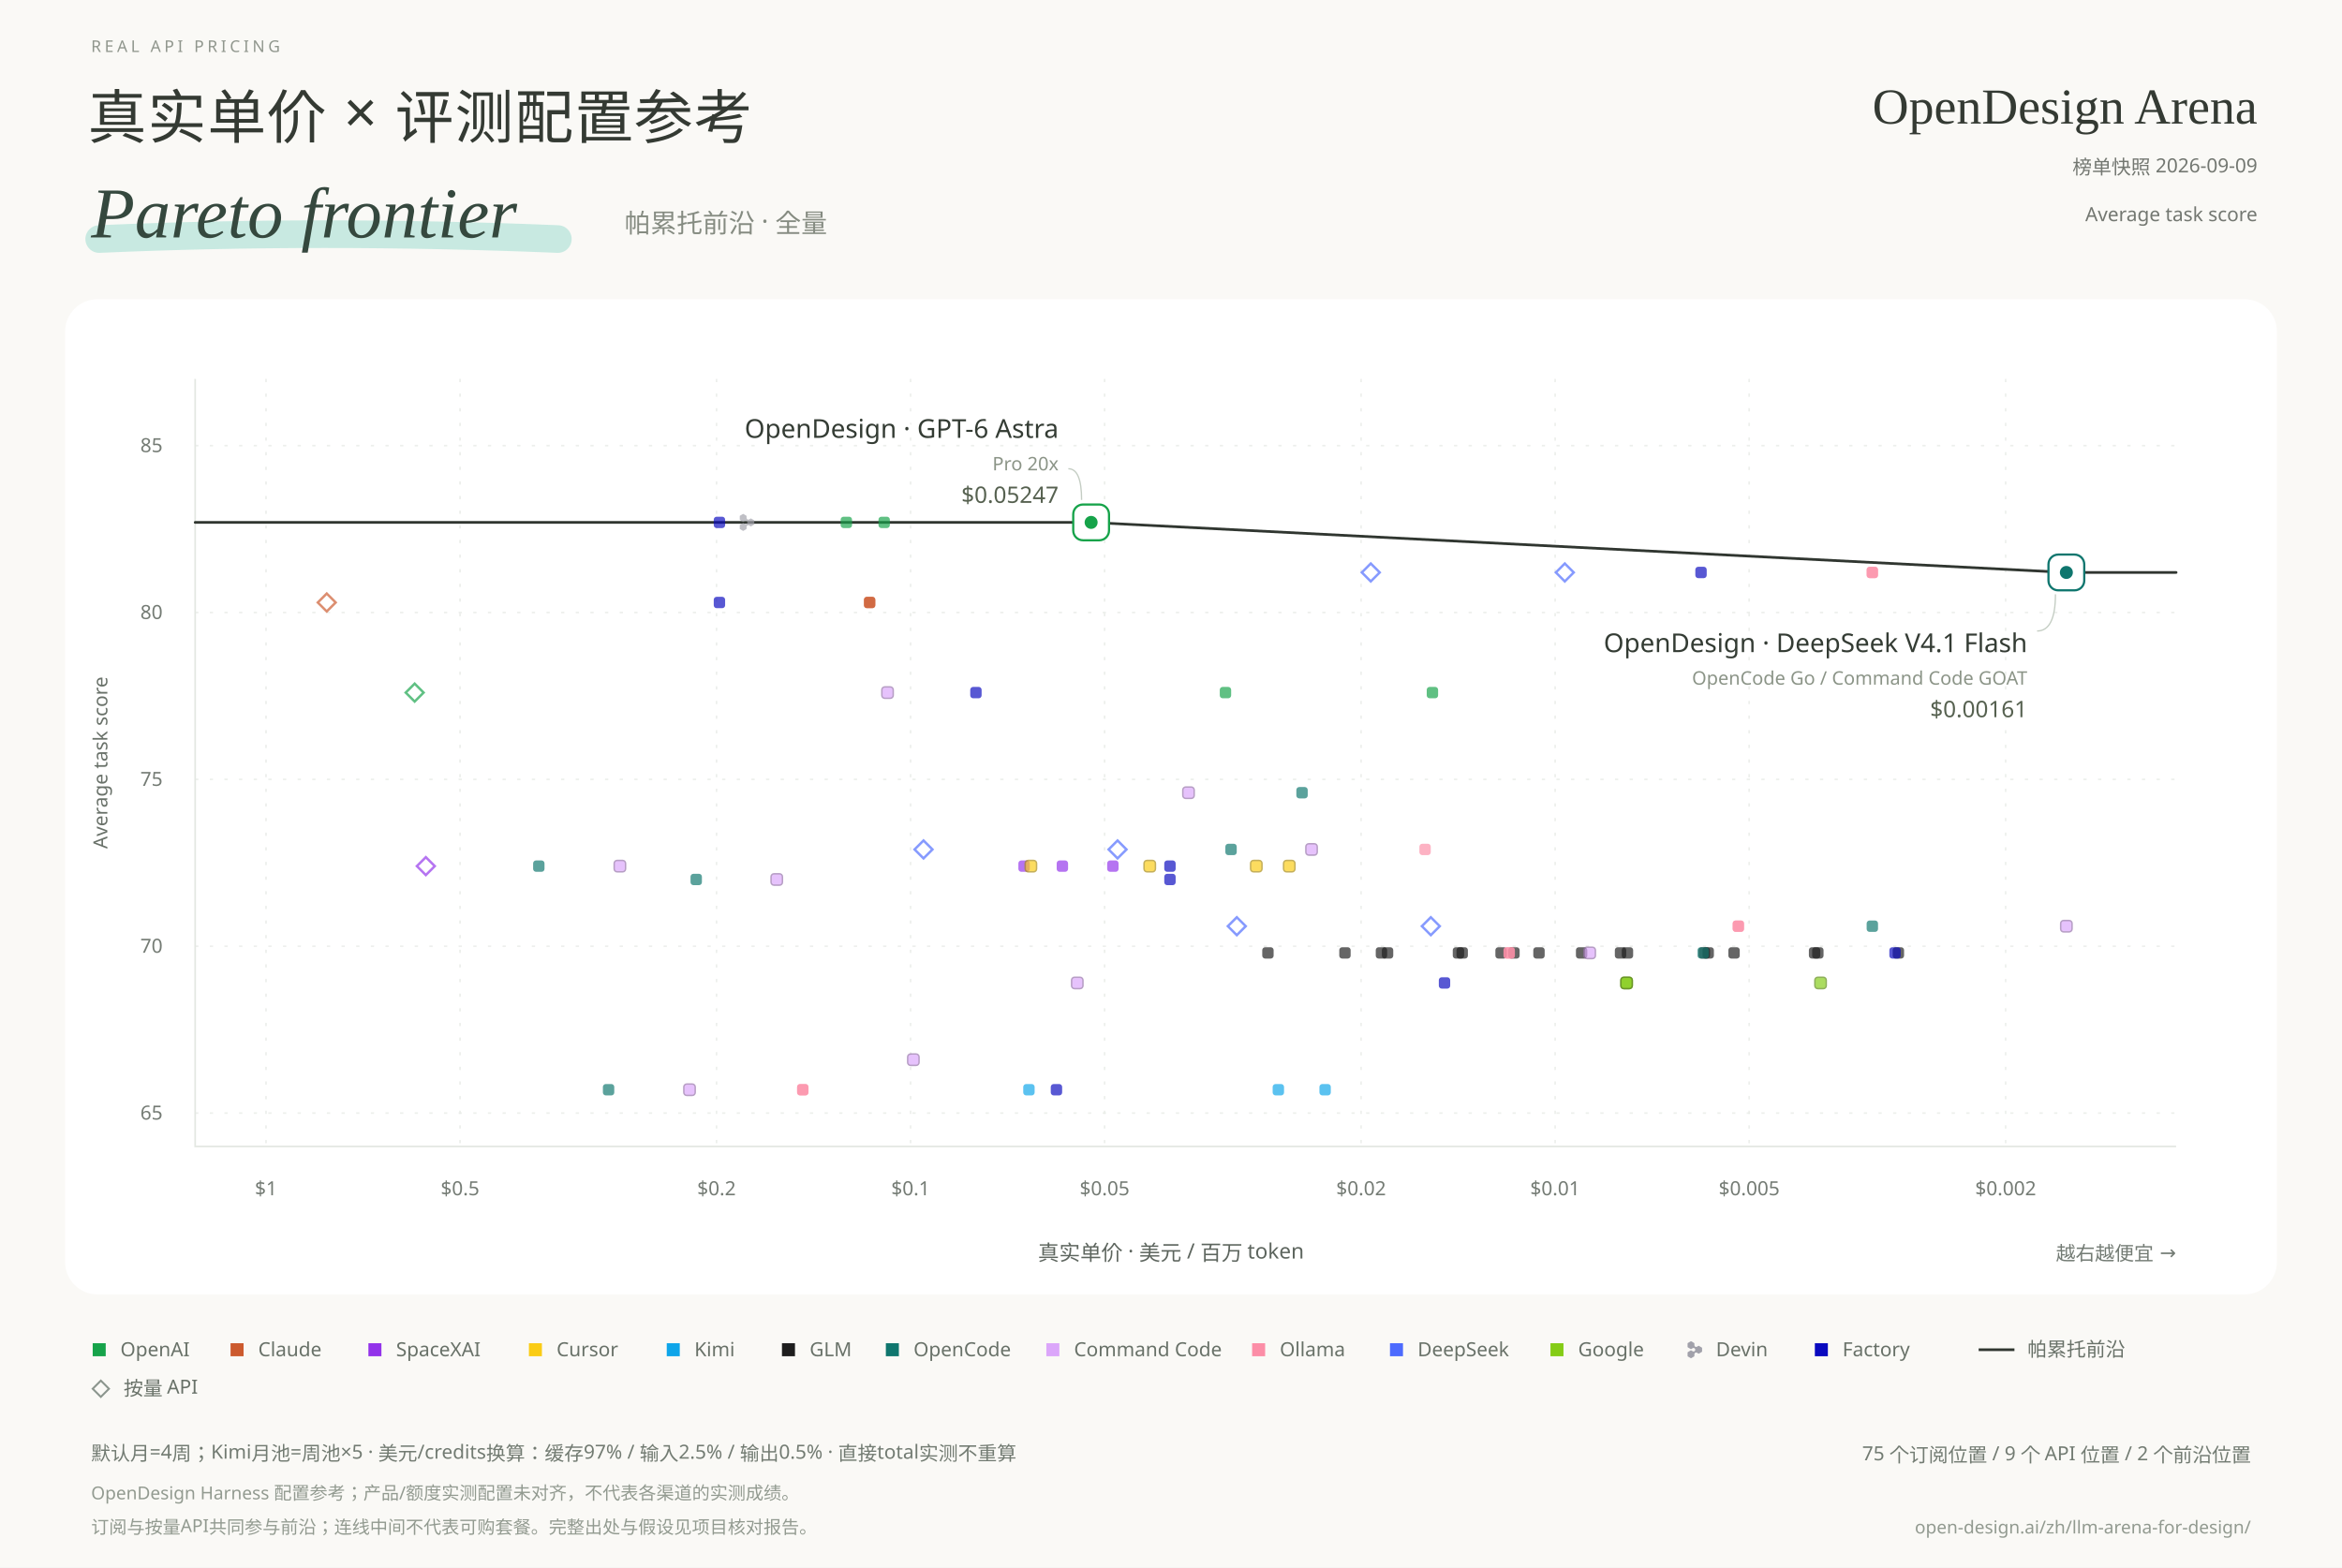
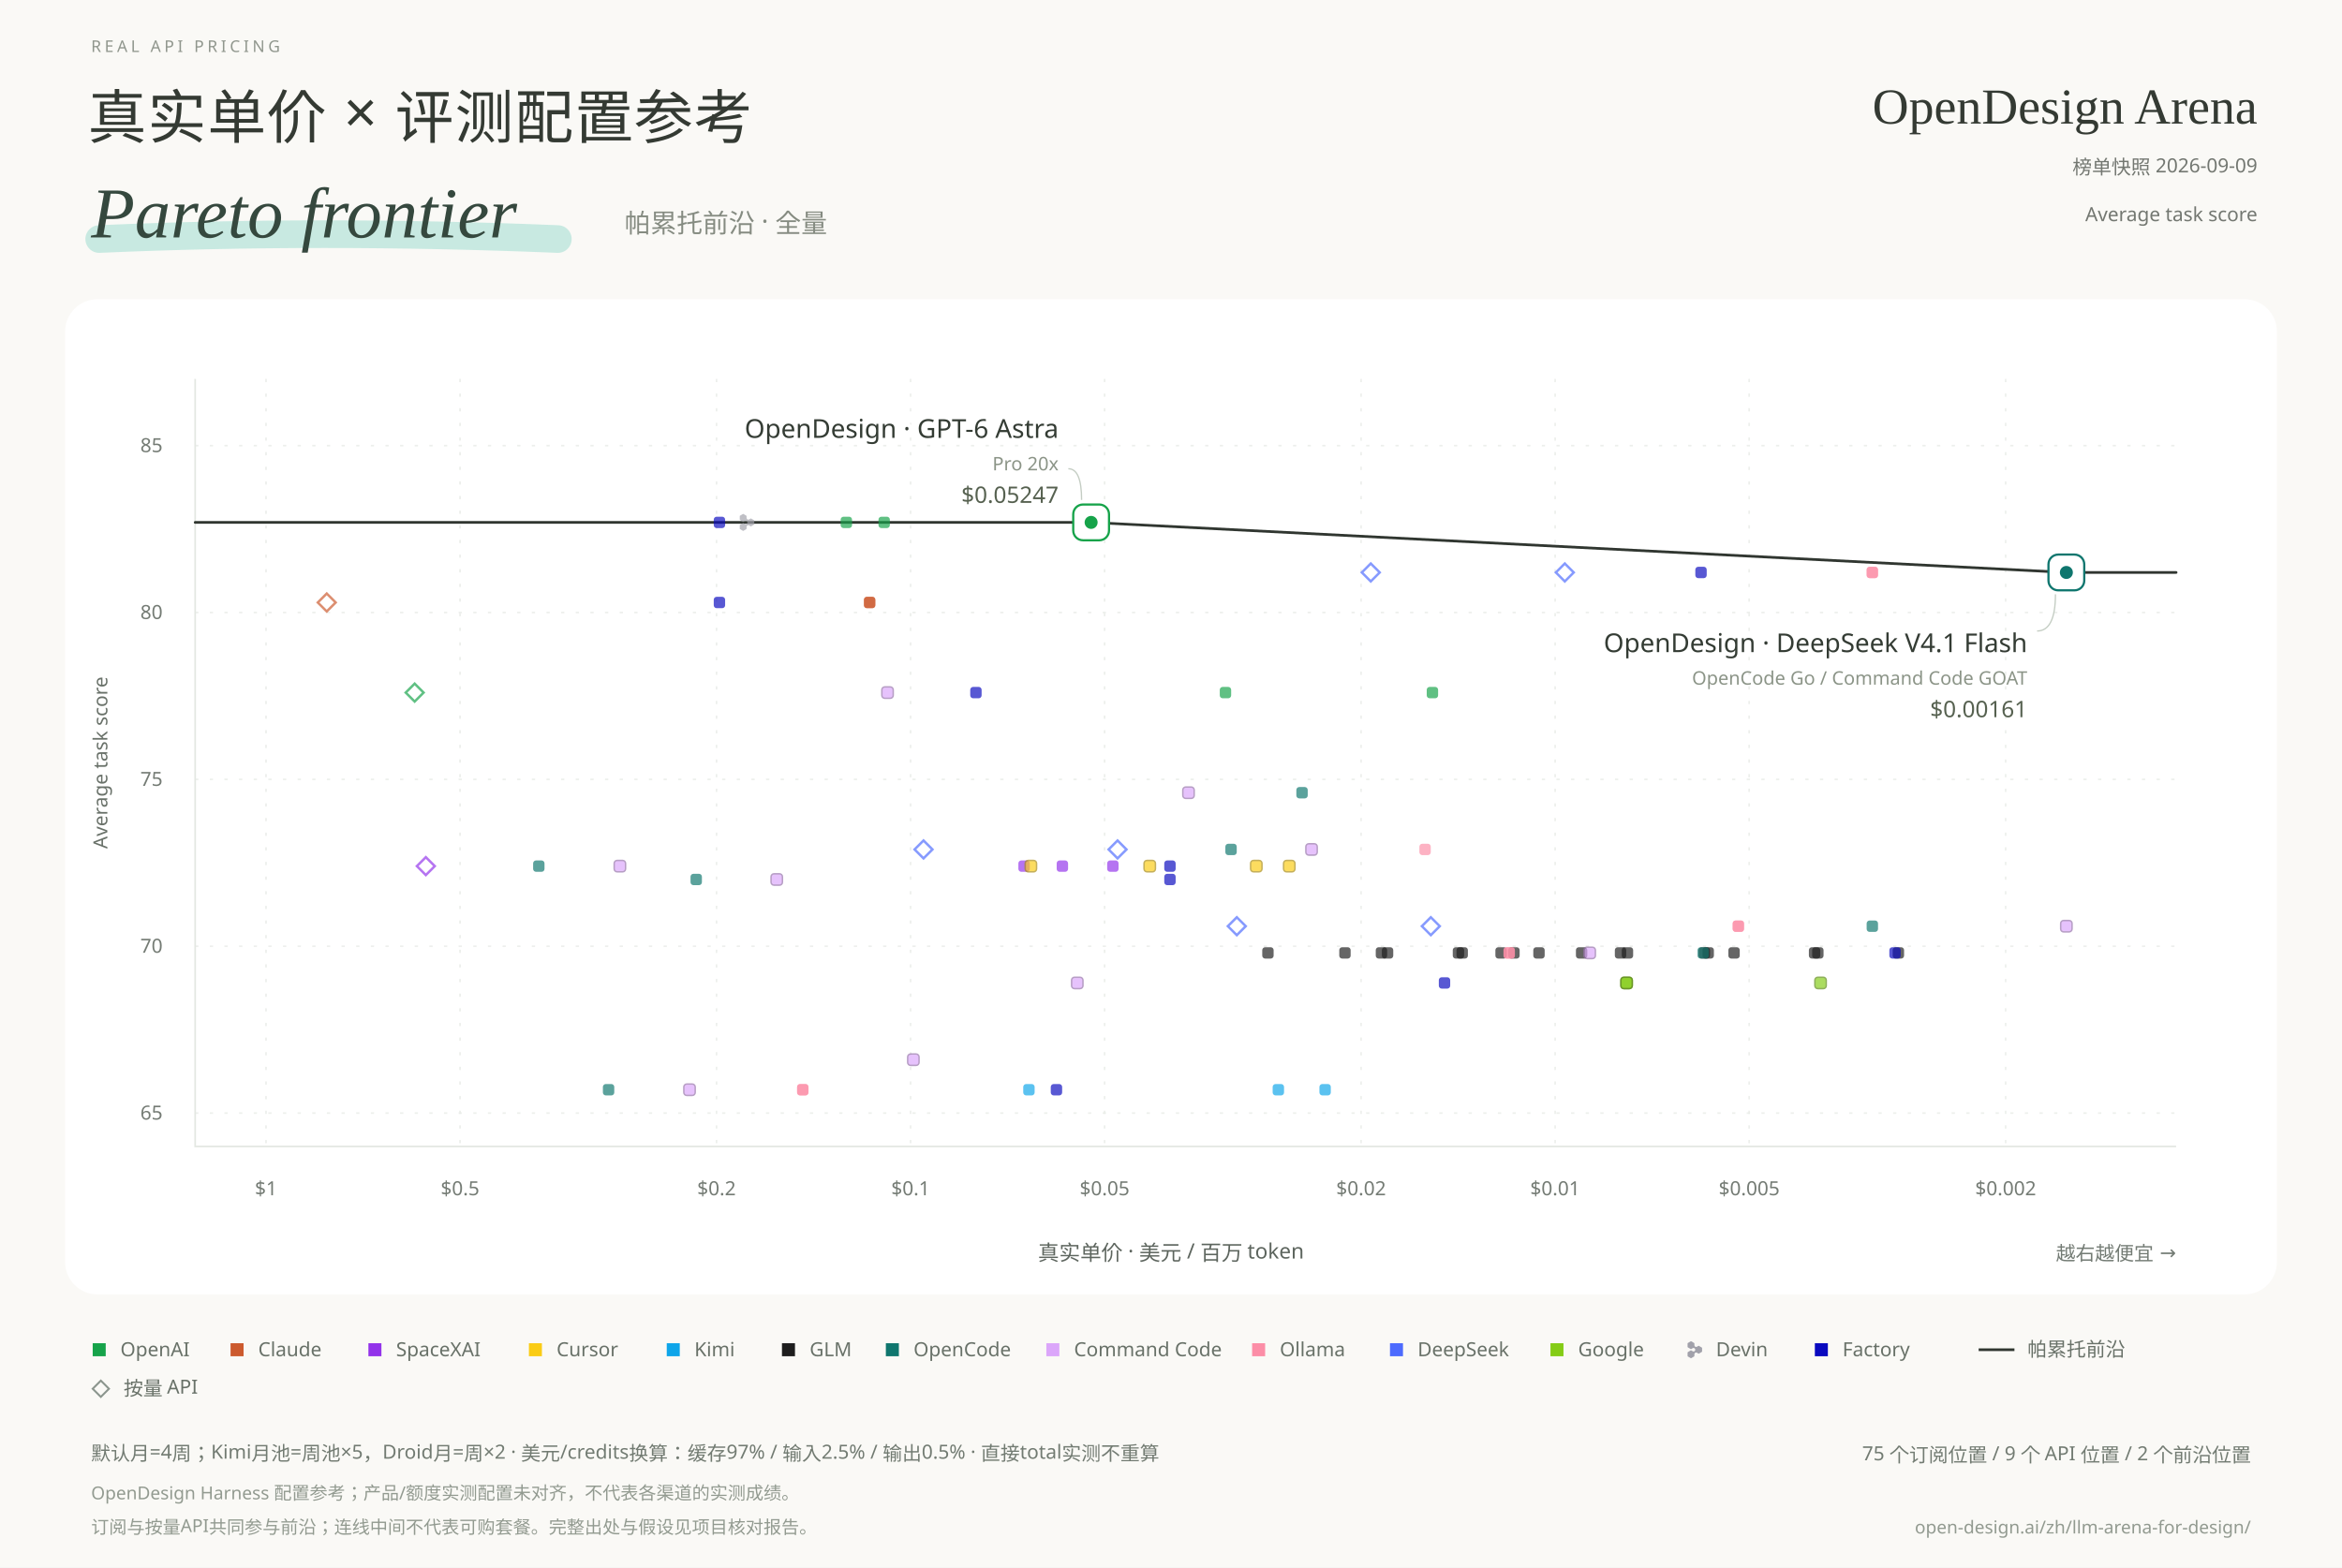
<svg xmlns="http://www.w3.org/2000/svg" width="1440" height="964" viewBox="0 0 1440 964" role="img" aria-labelledby="title desc">
  <style>text{font-family:"Microsoft YaHei","Segoe UI",sans-serif} .serif{font-family:"Times New Roman",serif} .number{font-family:"Segoe UI",sans-serif;font-variant-numeric:tabular-nums} .label-name{paint-order:stroke;stroke:#fff;stroke-width:5px;stroke-linejoin:round} .point:hover{opacity:1}</style>
  <rect width="1440" height="964" fill="#FAF9F6" />
  <text x="56.000" y="32.000" font-size="10" fill="#90968D" text-anchor="start" font-weight="400" letter-spacing="2.1">REAL API PRICING</text>
  <text x="54.000" y="85.000" font-size="36" fill="#343A33" text-anchor="start" font-weight="300" letter-spacing=".8">真实单价 × 评测配置参考</text>
  <path d="M61 147 Q197 141 343 147" stroke="#9FDDD0" stroke-width="17" stroke-linecap="round" opacity=".55" fill="none" />
  <text x="56.000" y="146.000" font-size="44" fill="#35483E" text-anchor="start" font-weight="400" class="serif" font-style="italic">Pareto frontier</text>
  <text x="384.000" y="143.000" font-size="16" fill="#858B81" text-anchor="start" font-weight="300">帕累托前沿 · 全量</text>
  <text x="1388.000" y="76.000" font-size="31" fill="#343A33" text-anchor="end" font-weight="400" class="serif">OpenDesign Arena</text>
  <text x="1388.000" y="107.000" font-size="12" fill="#737771" text-anchor="end" font-weight="400">榜单快照  2026-09-09</text>
  <text x="1388.000" y="136.000" font-size="12" fill="#737771" text-anchor="end" font-weight="400">Average task score</text>
  <rect x="40" y="184" width="1360" height="612" rx="20" fill="#FFFFFF" />
  <path d="M1233.189 233V705" stroke="#E8EBE7" stroke-dasharray="2 7" opacity=".8" />
  <text x="1233.189" y="735.000" font-size="12" fill="#747B74" text-anchor="middle" font-weight="400" class="number">$0.002</text>
  <path d="M1075.482 233V705" stroke="#E8EBE7" stroke-dasharray="2 7" opacity=".8" />
  <text x="1075.482" y="735.000" font-size="12" fill="#747B74" text-anchor="middle" font-weight="400" class="number">$0.005</text>
  <path d="M956.180 233V705" stroke="#E8EBE7" stroke-dasharray="2 7" opacity=".8" />
  <text x="956.180" y="735.000" font-size="12" fill="#747B74" text-anchor="middle" font-weight="400" class="number">$0.01</text>
  <path d="M836.879 233V705" stroke="#E8EBE7" stroke-dasharray="2 7" opacity=".8" />
  <text x="836.879" y="735.000" font-size="12" fill="#747B74" text-anchor="middle" font-weight="400" class="number">$0.02</text>
  <path d="M679.172 233V705" stroke="#E8EBE7" stroke-dasharray="2 7" opacity=".8" />
  <text x="679.172" y="735.000" font-size="12" fill="#747B74" text-anchor="middle" font-weight="400" class="number">$0.05</text>
  <path d="M559.871 233V705" stroke="#E8EBE7" stroke-dasharray="2 7" opacity=".8" />
  <text x="559.871" y="735.000" font-size="12" fill="#747B74" text-anchor="middle" font-weight="400" class="number">$0.1</text>
  <path d="M440.569 233V705" stroke="#E8EBE7" stroke-dasharray="2 7" opacity=".8" />
  <text x="440.569" y="735.000" font-size="12" fill="#747B74" text-anchor="middle" font-weight="400" class="number">$0.2</text>
  <path d="M282.862 233V705" stroke="#E8EBE7" stroke-dasharray="2 7" opacity=".8" />
  <text x="282.862" y="735.000" font-size="12" fill="#747B74" text-anchor="middle" font-weight="400" class="number">$0.5</text>
  <path d="M163.561 233V705" stroke="#E8EBE7" stroke-dasharray="2 7" opacity=".8" />
  <text x="163.561" y="735.000" font-size="12" fill="#747B74" text-anchor="middle" font-weight="400" class="number">$1</text>
  <path d="M120 684.478H1338" stroke="#E8EBE7" stroke-dasharray="2 7" opacity=".8" />
  <text x="100.000" y="688.478" font-size="12" fill="#747B74" text-anchor="end" font-weight="400" class="number">65</text>
  <path d="M120 581.870H1338" stroke="#E8EBE7" stroke-dasharray="2 7" opacity=".8" />
  <text x="100.000" y="585.870" font-size="12" fill="#747B74" text-anchor="end" font-weight="400" class="number">70</text>
  <path d="M120 479.261H1338" stroke="#E8EBE7" stroke-dasharray="2 7" opacity=".8" />
  <text x="100.000" y="483.261" font-size="12" fill="#747B74" text-anchor="end" font-weight="400" class="number">75</text>
  <path d="M120 376.652H1338" stroke="#E8EBE7" stroke-dasharray="2 7" opacity=".8" />
  <text x="100.000" y="380.652" font-size="12" fill="#747B74" text-anchor="end" font-weight="400" class="number">80</text>
  <path d="M120 274.043H1338" stroke="#E8EBE7" stroke-dasharray="2 7" opacity=".8" />
  <text x="100.000" y="278.043" font-size="12" fill="#747B74" text-anchor="end" font-weight="400" class="number">85</text>
  <path d="M120 233V705H1338" fill="none" stroke="#E3E7E2" />
  <text x="66.000" y="469.000" font-size="12" fill="#697169" text-anchor="middle" font-weight="400" transform="rotate(-90 66 469.0)">Average task score</text>
  <text x="720.000" y="775.000" font-size="13" fill="#5D655E" text-anchor="middle" font-weight="400">真实单价 · 美元 / 百万 token</text>
  <text x="1338.000" y="775.000" font-size="12" fill="#737B74" text-anchor="end" font-weight="400">越右越便宜 →</text>
  <path id="frontier" d="M120.000,321.243 L670.886,321.243 L1270.524,352.026 L1338.000,352.026" fill="none" stroke="#303630" stroke-width="1.65" stroke-linecap="round" stroke-linejoin="round" />
  <g class="point" data-billing="subscription" data-frontier="false" data-price="0.032467532" data-score="77.6" data-x="753.488" data-y="425.904" transform="translate(753.488 425.904)">
    <rect x="-3.5" y="-3.5" width="7" height="7" rx="1.8" fill="#16A34A" opacity=".68" />
  </g>
  <g class="point" data-billing="subscription" data-frontier="false" data-price="0.015501473" data-score="77.6" data-x="880.734" data-y="425.904" transform="translate(880.734 425.904)">
    <rect x="-3.5" y="-3.5" width="7" height="7" rx="1.8" fill="#16A34A" opacity=".68" />
  </g>
  <g class="point" data-billing="subscription" data-frontier="false" data-price="0.12578616" data-score="82.7" data-x="520.385" data-y="321.243" transform="translate(520.385 321.243)">
    <rect x="-3.5" y="-3.5" width="7" height="7" rx="1.8" fill="#16A34A" opacity=".68" />
  </g>
  <g class="point" data-billing="subscription" data-frontier="true" data-price="0.052465897" data-score="82.7" data-x="670.886" data-y="321.243" transform="translate(670.886 321.243)">
    <rect x="-11" y="-11" width="22" height="22" rx="6" fill="#FFF" stroke="#16A34A" stroke-width="1.35" />
    <circle r="4" fill="#16A34A" />
  </g>
  <g class="point" data-billing="subscription" data-frontier="false" data-price="0.1793722" data-score="82.7" data-x="459.305" data-y="321.243" transform="translate(459.305 321.243)">
    <path transform="translate(-4.46 -5.23) scale(0.091)" d="M0 38.652V14.835C7.06768e-06 13.788 0.546 12.821 1.431 12.298L21.581 0.393C22.467 -0.131 23.558 -0.131 24.444 0.393L44.594 12.298C45.48 12.821 46.025 13.788 46.025 14.835V26.998C46.114 31.04 48.201 34.938 51.872 37.108C55.544 39.277 59.886 39.178 63.351 37.235L73.644 31.153C74.53 30.63 75.621 30.63 76.507 31.153L96.657 43.058C97.543 43.582 98.088 44.549 98.088 45.596V69.406C98.088 70.453 97.543 71.42 96.657 71.943L76.507 83.849C75.621 84.372 74.53 84.372 73.644 83.849L63.434 77.816C59.956 75.828 55.574 75.71 51.873 77.896C48.202 80.065 46.115 83.963 46.026 88.005V100.165C46.026 101.212 45.48 102.179 44.595 102.702L24.445 114.607C23.559 115.131 22.468 115.131 21.582 114.607L1.432 102.702C0.547 102.179 0.001 101.212 0.001 100.165V76.355C0.001 75.308 0.547 74.341 1.432 73.817L21.582 61.912C22.468 61.389 23.559 61.389 24.445 61.912L34.762 68.008C38.222 69.937 42.553 70.031 46.215 67.867C49.916 65.68 52.006 61.737 52.063 57.66C51.975 53.619 49.887 49.303 46.216 47.133C42.545 44.964 38.202 45.063 34.737 47.006L24.397 53.15C23.507 53.679 22.409 53.678 21.52 53.149L1.423 41.184C0.542 40.66 -7.06754e-06 39.695 0 38.652Z" fill="#A1A1AA" opacity="0.68" />
  </g>
  <g class="point" data-billing="subscription" data-frontier="false" data-price="0.0077450601" data-score="68.9" data-x="1000.161" data-y="604.443" transform="translate(1000.161 604.443)">
    <rect x="-3.5" y="-3.5" width="7" height="7" rx="1.8" fill="#84CC16" opacity=".68" stroke="#5A8B0F" stroke-width=".9" />
  </g>
  <g class="point" data-billing="subscription" data-frontier="false" data-price="0.0077481596" data-score="68.9" data-x="1000.092" data-y="604.443" transform="translate(1000.092 604.443)">
    <rect x="-3.5" y="-3.5" width="7" height="7" rx="1.8" fill="#84CC16" opacity=".68" stroke="#5A8B0F" stroke-width=".9" />
  </g>
  <g class="point" data-billing="subscription" data-frontier="false" data-price="0.0038742735" data-score="68.9" data-x="1119.385" data-y="604.443" transform="translate(1119.385 604.443)">
    <rect x="-3.5" y="-3.5" width="7" height="7" rx="1.8" fill="#84CC16" opacity=".68" stroke="#5A8B0F" stroke-width=".9" />
  </g>
  <g class="point" data-billing="subscription" data-frontier="false" data-price="0.11574074" data-score="80.3" data-x="534.710" data-y="370.496" transform="translate(534.710 370.496)">
    <rect x="-3.5" y="-3.5" width="7" height="7" rx="1.8" fill="#CC5A2E" opacity=".68" />
  </g>
  <g class="point" data-billing="subscription" data-frontier="false" data-price="0.058139535" data-score="72.4" data-x="653.213" data-y="532.617" transform="translate(653.213 532.617)">
    <rect x="-3.5" y="-3.5" width="7" height="7" rx="1.8" fill="#9333EA" opacity=".68" />
  </g>
  <g class="point" data-billing="subscription" data-frontier="false" data-price="0.048543689" data-score="72.4" data-x="684.259" data-y="532.617" transform="translate(684.259 532.617)">
    <rect x="-3.5" y="-3.5" width="7" height="7" rx="1.8" fill="#9333EA" opacity=".68" />
  </g>
  <g class="point" data-billing="subscription" data-frontier="false" data-price="0.066666667" data-score="72.4" data-x="629.657" data-y="532.617" transform="translate(629.657 532.617)">
    <rect x="-3.5" y="-3.5" width="7" height="7" rx="1.8" fill="#9333EA" opacity=".68" />
  </g>
  <g class="point" data-billing="subscription" data-frontier="false" data-price="0.025849813" data-score="72.4" data-x="792.719" data-y="532.617" transform="translate(792.719 532.617)">
    <rect x="-3.5" y="-3.5" width="7" height="7" rx="1.8" fill="#FACC15" opacity=".68" stroke="#AA8B0E" stroke-width=".9" />
  </g>
  <g class="point" data-billing="subscription" data-frontier="false" data-price="0.065061809" data-score="72.4" data-x="633.851" data-y="532.617" transform="translate(633.851 532.617)">
    <rect x="-3.5" y="-3.5" width="7" height="7" rx="1.8" fill="#FACC15" opacity=".68" stroke="#AA8B0E" stroke-width=".9" />
  </g>
  <g class="point" data-billing="subscription" data-frontier="false" data-price="0.042553191" data-score="72.4" data-x="706.928" data-y="532.617" transform="translate(706.928 532.617)">
    <rect x="-3.5" y="-3.5" width="7" height="7" rx="1.8" fill="#FACC15" opacity=".68" stroke="#AA8B0E" stroke-width=".9" />
  </g>
  <g class="point" data-billing="subscription" data-frontier="false" data-price="0.029081039" data-score="72.4" data-x="772.447" data-y="532.617" transform="translate(772.447 532.617)">
    <rect x="-3.5" y="-3.5" width="7" height="7" rx="1.8" fill="#FACC15" opacity=".68" stroke="#AA8B0E" stroke-width=".9" />
  </g>
  <g class="point" data-billing="subscription" data-frontier="false" data-price="0.026878015" data-score="65.7" data-x="786.006" data-y="670.113" transform="translate(786.006 670.113)">
    <rect x="-3.5" y="-3.5" width="7" height="7" rx="1.8" fill="#0EA5E9" opacity=".68" />
  </g>
  <g class="point" data-billing="subscription" data-frontier="false" data-price="0.065517241" data-score="65.7" data-x="632.651" data-y="670.113" transform="translate(632.651 670.113)">
    <rect x="-3.5" y="-3.5" width="7" height="7" rx="1.8" fill="#0EA5E9" opacity=".68" />
  </g>
  <g class="point" data-billing="subscription" data-frontier="false" data-price="0.022742936" data-score="65.7" data-x="814.759" data-y="670.113" transform="translate(814.759 670.113)">
    <rect x="-3.5" y="-3.5" width="7" height="7" rx="1.8" fill="#0EA5E9" opacity=".68" />
  </g>
  <g class="point" data-billing="subscription" data-frontier="false" data-price="0.027896583" data-score="69.8" data-x="779.604" data-y="585.974" transform="translate(779.604 585.974)">
    <rect x="-3.5" y="-3.5" width="7" height="7" rx="1.8" fill="#1E1E1E" opacity=".68" />
  </g>
  <g class="point" data-billing="subscription" data-frontier="false" data-price="0.018597722" data-score="69.8" data-x="849.391" data-y="585.974" transform="translate(849.391 585.974)">
    <rect x="-3.5" y="-3.5" width="7" height="7" rx="1.8" fill="#1E1E1E" opacity=".68" />
  </g>
  <g class="point" data-billing="subscription" data-frontier="false" data-price="0.013937124" data-score="69.8" data-x="899.043" data-y="585.974" transform="translate(899.043 585.974)">
    <rect x="-3.5" y="-3.5" width="7" height="7" rx="1.8" fill="#1E1E1E" opacity=".68" />
  </g>
  <g class="point" data-billing="subscription" data-frontier="false" data-price="0.011584174" data-score="69.8" data-x="930.870" data-y="585.974" transform="translate(930.870 585.974)">
    <rect x="-3.5" y="-3.5" width="7" height="7" rx="1.8" fill="#1E1E1E" opacity=".68" />
  </g>
  <g class="point" data-billing="subscription" data-frontier="false" data-price="0.0077227827" data-score="69.8" data-x="1000.657" data-y="585.974" transform="translate(1000.657 585.974)">
    <rect x="-3.5" y="-3.5" width="7" height="7" rx="1.8" fill="#1E1E1E" opacity=".68" />
  </g>
  <g class="point" data-billing="subscription" data-frontier="false" data-price="0.0057874497" data-score="69.8" data-x="1050.309" data-y="585.974" transform="translate(1050.309 585.974)">
    <rect x="-3.5" y="-3.5" width="7" height="7" rx="1.8" fill="#1E1E1E" opacity=".68" />
  </g>
  <g class="point" data-billing="subscription" data-frontier="false" data-price="0.021186933" data-score="69.8" data-x="826.956" data-y="585.974" transform="translate(826.956 585.974)">
    <rect x="-3.5" y="-3.5" width="7" height="7" rx="1.8" fill="#1E1E1E" opacity=".68" />
  </g>
  <g class="point" data-billing="subscription" data-frontier="false" data-price="0.014124622" data-score="69.8" data-x="896.743" data-y="585.974" transform="translate(896.743 585.974)">
    <rect x="-3.5" y="-3.5" width="7" height="7" rx="1.8" fill="#1E1E1E" opacity=".68" />
  </g>
  <g class="point" data-billing="subscription" data-frontier="false" data-price="0.010593466" data-score="69.8" data-x="946.258" data-y="585.974" transform="translate(946.258 585.974)">
    <rect x="-3.5" y="-3.5" width="7" height="7" rx="1.8" fill="#1E1E1E" opacity=".68" />
  </g>
  <g class="point" data-billing="subscription" data-frontier="false" data-price="0.0058677565" data-score="69.8" data-x="1047.937" data-y="585.974" transform="translate(1047.937 585.974)">
    <rect x="-3.5" y="-3.5" width="7" height="7" rx="1.8" fill="#1E1E1E" opacity=".68" />
  </g>
  <g class="point" data-billing="subscription" data-frontier="false" data-price="0.0039118376" data-score="69.8" data-x="1117.724" data-y="585.974" transform="translate(1117.724 585.974)">
    <rect x="-3.5" y="-3.5" width="7" height="7" rx="1.8" fill="#1E1E1E" opacity=".68" />
  </g>
  <g class="point" data-billing="subscription" data-frontier="false" data-price="0.0029338782" data-score="69.8" data-x="1167.238" data-y="585.974" transform="translate(1167.238 585.974)">
    <rect x="-3.5" y="-3.5" width="7" height="7" rx="1.8" fill="#1E1E1E" opacity=".68" />
  </g>
  <g class="point" data-billing="subscription" data-frontier="false" data-price="0.018195371" data-score="69.8" data-x="853.155" data-y="585.974" transform="translate(853.155 585.974)">
    <rect x="-3.5" y="-3.5" width="7" height="7" rx="1.8" fill="#1E1E1E" opacity=".68" />
  </g>
  <g class="point" data-billing="subscription" data-frontier="false" data-price="0.012129322" data-score="69.8" data-x="922.955" data-y="585.974" transform="translate(922.955 585.974)">
    <rect x="-3.5" y="-3.5" width="7" height="7" rx="1.8" fill="#1E1E1E" opacity=".68" />
  </g>
  <g class="point" data-billing="subscription" data-frontier="false" data-price="0.009097165" data-score="69.8" data-x="972.466" data-y="585.974" transform="translate(972.466 585.974)">
    <rect x="-3.5" y="-3.5" width="7" height="7" rx="1.8" fill="#1E1E1E" opacity=".68" />
  </g>
  <g class="point" data-billing="subscription" data-frontier="false" data-price="0.0079161679" data-score="69.8" data-x="996.400" data-y="585.974" transform="translate(996.400 585.974)">
    <rect x="-3.5" y="-3.5" width="7" height="7" rx="1.8" fill="#1E1E1E" opacity=".68" />
  </g>
  <g class="point" data-billing="subscription" data-frontier="false" data-price="0.0052770427" data-score="69.8" data-x="1066.200" data-y="585.974" transform="translate(1066.200 585.974)">
    <rect x="-3.5" y="-3.5" width="7" height="7" rx="1.8" fill="#1E1E1E" opacity=".68" />
  </g>
  <g class="point" data-billing="subscription" data-frontier="false" data-price="0.0039578575" data-score="69.8" data-x="1115.711" data-y="585.974" transform="translate(1115.711 585.974)">
    <rect x="-3.5" y="-3.5" width="7" height="7" rx="1.8" fill="#1E1E1E" opacity=".68" />
  </g>
  <g class="point" data-billing="subscription" data-frontier="false" data-price="0.37735849" data-score="72.4" data-x="331.297" data-y="532.617" transform="translate(331.297 532.617)">
    <rect x="-3.5" y="-3.5" width="7" height="7" rx="1.8" fill="#0F766E" opacity=".68" />
  </g>
  <g class="point" data-billing="subscription" data-frontier="false" data-price="0.0058917104" data-score="69.8" data-x="1047.236" data-y="585.974" transform="translate(1047.236 585.974)">
    <rect x="-3.5" y="-3.5" width="7" height="7" rx="1.8" fill="#0F766E" opacity=".68" />
  </g>
  <g class="point" data-billing="subscription" data-frontier="false" data-price="0.29411765" data-score="65.7" data-x="374.191" data-y="670.113" transform="translate(374.191 670.113)">
    <rect x="-3.5" y="-3.5" width="7" height="7" rx="1.8" fill="#0F766E" opacity=".68" />
  </g>
  <g class="point" data-billing="subscription" data-frontier="false" data-price="0.21505376" data-score="72" data-x="428.079" data-y="540.826" transform="translate(428.079 540.826)">
    <rect x="-3.5" y="-3.5" width="7" height="7" rx="1.8" fill="#0F766E" opacity=".68" />
  </g>
  <g class="point" data-billing="subscription" data-frontier="true" data-price="0.0016099948" data-score="81.2" data-x="1270.524" data-y="352.026" transform="translate(1270.524 352.026)">
    <rect x="-11" y="-11" width="22" height="22" rx="6" fill="#FFF" stroke="#0F766E" stroke-width="1.35" />
    <circle r="4" fill="#0F766E" />
  </g>
  <g class="point" data-billing="subscription" data-frontier="false" data-price="0.031826862" data-score="72.9" data-x="756.918" data-y="522.357" transform="translate(756.918 522.357)">
    <rect x="-3.5" y="-3.5" width="7" height="7" rx="1.8" fill="#0F766E" opacity=".68" />
  </g>
  <g class="point" data-billing="subscription" data-frontier="false" data-price="0.0032199897" data-score="70.6" data-x="1151.222" data-y="569.557" transform="translate(1151.222 569.557)">
    <rect x="-3.5" y="-3.5" width="7" height="7" rx="1.8" fill="#0F766E" opacity=".68" />
  </g>
  <g class="point" data-billing="subscription" data-frontier="false" data-price="0.024697456" data-score="74.6" data-x="800.568" data-y="487.470" transform="translate(800.568 487.470)">
    <rect x="-3.5" y="-3.5" width="7" height="7" rx="1.8" fill="#0F766E" opacity=".68" />
  </g>
  <g class="point" data-billing="subscription" data-frontier="false" data-price="0.10857763" data-score="77.6" data-x="545.706" data-y="425.904" transform="translate(545.706 425.904)">
    <rect x="-3.5" y="-3.5" width="7" height="7" rx="1.8" fill="#DBA6FA" opacity=".68" stroke="#9571AA" stroke-width=".9" />
  </g>
  <g class="point" data-billing="subscription" data-frontier="false" data-price="0.0016099948" data-score="70.6" data-x="1270.524" data-y="569.557" transform="translate(1270.524 569.557)">
    <rect x="-3.5" y="-3.5" width="7" height="7" rx="1.8" fill="#DBA6FA" opacity=".68" stroke="#9571AA" stroke-width=".9" />
  </g>
  <g class="point" data-billing="subscription" data-frontier="false" data-price="0.0088378259" data-score="69.8" data-x="977.444" data-y="585.974" transform="translate(977.444 585.974)">
    <rect x="-3.5" y="-3.5" width="7" height="7" rx="1.8" fill="#DBA6FA" opacity=".68" stroke="#9571AA" stroke-width=".9" />
  </g>
  <g class="point" data-billing="subscription" data-frontier="false" data-price="0.055126792" data-score="68.9" data-x="662.371" data-y="604.443" transform="translate(662.371 604.443)">
    <rect x="-3.5" y="-3.5" width="7" height="7" rx="1.8" fill="#DBA6FA" opacity=".68" stroke="#9571AA" stroke-width=".9" />
  </g>
  <g class="point" data-billing="subscription" data-frontier="false" data-price="0.023872046" data-score="72.9" data-x="806.419" data-y="522.357" transform="translate(806.419 522.357)">
    <rect x="-3.5" y="-3.5" width="7" height="7" rx="1.8" fill="#DBA6FA" opacity=".68" stroke="#9571AA" stroke-width=".9" />
  </g>
  <g class="point" data-billing="subscription" data-frontier="false" data-price="0.16129032" data-score="72" data-x="477.593" data-y="540.826" transform="translate(477.593 540.826)">
    <rect x="-3.5" y="-3.5" width="7" height="7" rx="1.8" fill="#DBA6FA" opacity=".68" stroke="#9571AA" stroke-width=".9" />
  </g>
  <g class="point" data-billing="subscription" data-frontier="false" data-price="0.03705076" data-score="74.6" data-x="730.760" data-y="487.470" transform="translate(730.760 487.470)">
    <rect x="-3.5" y="-3.5" width="7" height="7" rx="1.8" fill="#DBA6FA" opacity=".68" stroke="#9571AA" stroke-width=".9" />
  </g>
  <g class="point" data-billing="subscription" data-frontier="false" data-price="0.099009901" data-score="66.6" data-x="561.583" data-y="651.643" transform="translate(561.583 651.643)">
    <rect x="-3.5" y="-3.5" width="7" height="7" rx="1.8" fill="#DBA6FA" opacity=".68" stroke="#9571AA" stroke-width=".9" />
  </g>
  <g class="point" data-billing="subscription" data-frontier="false" data-price="0.22026432" data-score="65.7" data-x="423.958" data-y="670.113" transform="translate(423.958 670.113)">
    <rect x="-3.5" y="-3.5" width="7" height="7" rx="1.8" fill="#DBA6FA" opacity=".68" stroke="#9571AA" stroke-width=".9" />
  </g>
  <g class="point" data-billing="subscription" data-frontier="false" data-price="0.28248588" data-score="72.4" data-x="381.136" data-y="532.617" transform="translate(381.136 532.617)">
    <rect x="-3.5" y="-3.5" width="7" height="7" rx="1.8" fill="#DBA6FA" opacity=".68" stroke="#9571AA" stroke-width=".9" />
  </g>
  <g class="point" data-billing="subscription" data-frontier="false" data-price="0.0032199897" data-score="81.2" data-x="1151.222" data-y="352.026" transform="translate(1151.222 352.026)">
    <rect x="-3.5" y="-3.5" width="7" height="7" rx="1.8" fill="#FC8EA7" opacity=".68" />
  </g>
  <g class="point" data-billing="subscription" data-frontier="false" data-price="0.0051966949" data-score="70.6" data-x="1068.840" data-y="569.557" transform="translate(1068.840 569.557)">
    <rect x="-3.5" y="-3.5" width="7" height="7" rx="1.8" fill="#FC8EA7" opacity=".68" />
  </g>
  <g class="point" data-billing="subscription" data-frontier="false" data-price="0.015913431" data-score="72.9" data-x="876.219" data-y="522.357" transform="translate(876.219 522.357)">
    <rect x="-3.5" y="-3.5" width="7" height="7" rx="1.8" fill="#FC8EA7" opacity=".68" />
  </g>
  <g class="point" data-billing="subscription" data-frontier="false" data-price="0.011783421" data-score="69.8" data-x="927.935" data-y="585.974" transform="translate(927.935 585.974)">
    <rect x="-3.5" y="-3.5" width="7" height="7" rx="1.8" fill="#FC8EA7" opacity=".68" />
  </g>
  <g class="point" data-billing="subscription" data-frontier="false" data-price="0.14695077" data-score="65.7" data-x="493.619" data-y="670.113" transform="translate(493.619 670.113)">
    <rect x="-3.5" y="-3.5" width="7" height="7" rx="1.8" fill="#FC8EA7" opacity=".68" />
  </g>
  <g class="point" data-billing="subscription" data-frontier="false" data-price="0.0032200001" data-score="81.2" data-x="1151.222" data-y="352.026" transform="translate(1151.222 352.026)">
    <rect x="-3.5" y="-3.5" width="7" height="7" rx="1.8" fill="#FC8EA7" opacity=".68" />
  </g>
  <g class="point" data-billing="subscription" data-frontier="false" data-price="0.0051966679" data-score="70.6" data-x="1068.841" data-y="569.557" transform="translate(1068.841 569.557)">
    <rect x="-3.5" y="-3.5" width="7" height="7" rx="1.8" fill="#FC8EA7" opacity=".68" />
  </g>
  <g class="point" data-billing="subscription" data-frontier="false" data-price="0.011783282" data-score="69.8" data-x="927.937" data-y="585.974" transform="translate(927.937 585.974)">
    <rect x="-3.5" y="-3.5" width="7" height="7" rx="1.8" fill="#FC8EA7" opacity=".68" />
  </g>
  <g class="point" data-billing="subscription" data-frontier="false" data-price="0.14699397" data-score="65.7" data-x="493.568" data-y="670.113" transform="translate(493.568 670.113)">
    <rect x="-3.5" y="-3.5" width="7" height="7" rx="1.8" fill="#FC8EA7" opacity=".68" />
  </g>
  <g class="point" data-billing="subscription" data-frontier="false" data-price="0.11575414" data-score="80.3" data-x="534.690" data-y="370.496" transform="translate(534.690 370.496)">
    <rect x="-3.5" y="-3.5" width="7" height="7" rx="1.8" fill="#CC5A2E" opacity=".68" />
  </g>
  <g class="point" data-billing="subscription" data-frontier="false" data-price="0.10989011" data-score="82.7" data-x="543.638" data-y="321.243" transform="translate(543.638 321.243)">
    <rect x="-3.5" y="-3.5" width="7" height="7" rx="1.8" fill="#16A34A" opacity=".68" />
  </g>
  <g class="point" data-billing="subscription" data-frontier="false" data-price="0.19794141" data-score="80.3" data-x="442.350" data-y="370.496" transform="translate(442.350 370.496)">
    <rect x="-3.5" y="-3.5" width="7" height="7" rx="1.8" fill="#0A0ABF" opacity=".68" />
  </g>
  <g class="point" data-billing="subscription" data-frontier="false" data-price="0.19794141" data-score="82.7" data-x="442.350" data-y="321.243" transform="translate(442.350 321.243)">
    <rect x="-3.5" y="-3.5" width="7" height="7" rx="1.8" fill="#0A0ABF" opacity=".68" />
  </g>
  <g class="point" data-billing="subscription" data-frontier="false" data-price="0.079176564" data-score="77.6" data-x="600.058" data-y="425.904" transform="translate(600.058 425.904)">
    <rect x="-3.5" y="-3.5" width="7" height="7" rx="1.8" fill="#0A0ABF" opacity=".68" />
  </g>
  <g class="point" data-billing="subscription" data-frontier="false" data-price="0.014845606" data-score="68.9" data-x="888.174" data-y="604.443" transform="translate(888.174 604.443)">
    <rect x="-3.5" y="-3.5" width="7" height="7" rx="1.8" fill="#0A0ABF" opacity=".68" />
  </g>
  <g class="point" data-billing="subscription" data-frontier="false" data-price="0.039588282" data-score="72.4" data-x="719.359" data-y="532.617" transform="translate(719.359 532.617)">
    <rect x="-3.5" y="-3.5" width="7" height="7" rx="1.8" fill="#0A0ABF" opacity=".68" />
  </g>
  <g class="point" data-billing="subscription" data-frontier="false" data-price="0.0029691211" data-score="69.8" data-x="1165.183" data-y="585.974" transform="translate(1165.183 585.974)">
    <rect x="-3.5" y="-3.5" width="7" height="7" rx="1.8" fill="#0A0ABF" opacity=".68" />
  </g>
  <g class="point" data-billing="subscription" data-frontier="false" data-price="0.059382423" data-score="65.7" data-x="649.572" data-y="670.113" transform="translate(649.572 670.113)">
    <rect x="-3.5" y="-3.5" width="7" height="7" rx="1.8" fill="#0A0ABF" opacity=".68" />
  </g>
  <g class="point" data-billing="subscription" data-frontier="false" data-price="0.039588282" data-score="72" data-x="719.359" data-y="540.826" transform="translate(719.359 540.826)">
    <rect x="-3.5" y="-3.5" width="7" height="7" rx="1.8" fill="#0A0ABF" opacity=".68" />
  </g>
  <g class="point" data-billing="subscription" data-frontier="false" data-price="0.0059382423" data-score="81.2" data-x="1045.882" data-y="352.026" transform="translate(1045.882 352.026)">
    <rect x="-3.5" y="-3.5" width="7" height="7" rx="1.8" fill="#0A0ABF" opacity=".68" />
  </g>
  <g class="point" data-billing="metered" data-frontier="false" data-price="0.00966" data-score="81.2" data-x="962.134" data-y="352.026" transform="translate(962.134 352.026)">
    <path d="M0 -5.5L5.5 0 0 5.5 -5.5 0Z" fill="white" stroke="#4D6BFE" stroke-width="1.5" opacity=".68" />
  </g>
  <g class="point" data-billing="metered" data-frontier="false" data-price="0.01932" data-score="81.2" data-x="842.833" data-y="352.026" transform="translate(842.833 352.026)">
    <path d="M0 -5.5L5.5 0 0 5.5 -5.5 0Z" fill="white" stroke="#4D6BFE" stroke-width="1.5" opacity=".68" />
  </g>
  <g class="point" data-billing="metered" data-frontier="false" data-price="0.01559" data-score="70.6" data-x="879.754" data-y="569.557" transform="translate(879.754 569.557)">
    <path d="M0 -5.5L5.5 0 0 5.5 -5.5 0Z" fill="white" stroke="#4D6BFE" stroke-width="1.5" opacity=".68" />
  </g>
  <g class="point" data-billing="metered" data-frontier="false" data-price="0.03118" data-score="70.6" data-x="760.452" data-y="569.557" transform="translate(760.452 569.557)">
    <path d="M0 -5.5L5.5 0 0 5.5 -5.5 0Z" fill="white" stroke="#4D6BFE" stroke-width="1.5" opacity=".68" />
  </g>
  <g class="point" data-billing="metered" data-frontier="false" data-price="0.04774" data-score="72.9" data-x="687.133" data-y="522.357" transform="translate(687.133 522.357)">
    <path d="M0 -5.5L5.5 0 0 5.5 -5.5 0Z" fill="white" stroke="#4D6BFE" stroke-width="1.5" opacity=".68" />
  </g>
  <g class="point" data-billing="metered" data-frontier="false" data-price="0.09548" data-score="72.9" data-x="567.831" data-y="522.357" transform="translate(567.831 522.357)">
    <path d="M0 -5.5L5.5 0 0 5.5 -5.5 0Z" fill="white" stroke="#4D6BFE" stroke-width="1.5" opacity=".68" />
  </g>
  <g class="point" data-billing="metered" data-frontier="false" data-price="0.588" data-score="77.6" data-x="254.959" data-y="425.904" transform="translate(254.959 425.904)">
    <path d="M0 -5.5L5.5 0 0 5.5 -5.5 0Z" fill="white" stroke="#16A34A" stroke-width="1.5" opacity=".68" />
  </g>
  <g class="point" data-billing="metered" data-frontier="false" data-price="0.565" data-score="72.4" data-x="261.826" data-y="532.617" transform="translate(261.826 532.617)">
    <path d="M0 -5.5L5.5 0 0 5.5 -5.5 0Z" fill="white" stroke="#9333EA" stroke-width="1.5" opacity=".68" />
  </g>
  <g class="point" data-billing="metered" data-frontier="false" data-price="0.805" data-score="80.3" data-x="200.895" data-y="370.496" transform="translate(200.895 370.496)">
    <path d="M0 -5.5L5.5 0 0 5.5 -5.5 0Z" fill="white" stroke="#CC5A2E" stroke-width="1.5" opacity=".68" />
  </g>
  <g class="front-label" data-model="gpt-6-astra">
    <path d="M665.028,307.435Q665.028,288.243 656.886,288.243" stroke="#C4CDC3" stroke-width=".8" fill="none" />
    <text x="650.886" y="269.243" font-size="16" fill="#343C34" text-anchor="end" font-weight="400" class="label-name">OpenDesign · GPT-6 Astra</text>
    <text x="650.886" y="289.243" font-size="11.5" fill="#8B9487" text-anchor="end" font-weight="400">Pro 20x</text>
    <text x="650.886" y="309.243" font-size="14" fill="#566150" text-anchor="end" font-weight="400" class="number">$0.05247</text>
  </g>
  <g class="front-label" data-model="deepseek-v4.1-flash">
    <path d="M1263.815,365.442Q1263.815,388.026 1252.524,388.026" stroke="#C4CDC3" stroke-width=".8" fill="none" />
    <text x="1246.524" y="401.026" font-size="16" fill="#343C34" text-anchor="end" font-weight="400" class="label-name">OpenDesign · DeepSeek V4.1 Flash</text>
    <text x="1246.524" y="421.026" font-size="11.5" fill="#8B9487" text-anchor="end" font-weight="400">OpenCode Go / Command Code GOAT</text>
    <text x="1246.524" y="441.026" font-size="14" fill="#566150" text-anchor="end" font-weight="400" class="number">$0.00161</text>
  </g>
  <rect x="57" y="826" width="8" height="8" fill="#16A34A" />
  <text x="74.000" y="834.000" font-size="12" fill="#687168" text-anchor="start" font-weight="400">OpenAI</text>
  <rect x="141.76" y="826" width="8" height="8" fill="#CC5A2E" />
  <text x="158.760" y="834.000" font-size="12" fill="#687168" text-anchor="start" font-weight="400">Claude</text>
  <rect x="226.52" y="826" width="8" height="8" fill="#9333EA" />
  <text x="243.520" y="834.000" font-size="12" fill="#687168" text-anchor="start" font-weight="400">SpaceXAI</text>
  <rect x="325.2" y="826" width="8" height="8" fill="#FACC15" />
  <text x="342.200" y="834.000" font-size="12" fill="#687168" text-anchor="start" font-weight="400">Cursor</text>
  <rect x="409.96" y="826" width="8" height="8" fill="#0EA5E9" />
  <text x="426.960" y="834.000" font-size="12" fill="#687168" text-anchor="start" font-weight="400">Kimi</text>
  <rect x="480.8" y="826" width="8" height="8" fill="#1E1E1E" />
  <text x="497.800" y="834.000" font-size="12" fill="#687168" text-anchor="start" font-weight="400">GLM</text>
  <rect x="544.68" y="826" width="8" height="8" fill="#0F766E" />
  <text x="561.680" y="834.000" font-size="12" fill="#687168" text-anchor="start" font-weight="400">OpenCode</text>
  <rect x="643.36" y="826" width="8" height="8" fill="#DBA6FA" />
  <text x="660.360" y="834.000" font-size="12" fill="#687168" text-anchor="start" font-weight="400">Command Code</text>
  <rect x="769.88" y="826" width="8" height="8" fill="#FC8EA7" />
  <text x="786.880" y="834.000" font-size="12" fill="#687168" text-anchor="start" font-weight="400">Ollama</text>
  <rect x="854.64" y="826" width="8" height="8" fill="#4D6BFE" />
  <text x="871.640" y="834.000" font-size="12" fill="#687168" text-anchor="start" font-weight="400">DeepSeek</text>
  <rect x="953.32" y="826" width="8" height="8" fill="#84CC16" />
  <text x="970.320" y="834.000" font-size="12" fill="#687168" text-anchor="start" font-weight="400">Google</text>
  <path transform="translate(1037.62 824.77) scale(0.091)" d="M0 38.652V14.835C7.06768e-06 13.788 0.546 12.821 1.431 12.298L21.581 0.393C22.467 -0.131 23.558 -0.131 24.444 0.393L44.594 12.298C45.48 12.821 46.025 13.788 46.025 14.835V26.998C46.114 31.04 48.201 34.938 51.872 37.108C55.544 39.277 59.886 39.178 63.351 37.235L73.644 31.153C74.53 30.63 75.621 30.63 76.507 31.153L96.657 43.058C97.543 43.582 98.088 44.549 98.088 45.596V69.406C98.088 70.453 97.543 71.42 96.657 71.943L76.507 83.849C75.621 84.372 74.53 84.372 73.644 83.849L63.434 77.816C59.956 75.828 55.574 75.71 51.873 77.896C48.202 80.065 46.115 83.963 46.026 88.005V100.165C46.026 101.212 45.48 102.179 44.595 102.702L24.445 114.607C23.559 115.131 22.468 115.131 21.582 114.607L1.432 102.702C0.547 102.179 0.001 101.212 0.001 100.165V76.355C0.001 75.308 0.547 74.341 1.432 73.817L21.582 61.912C22.468 61.389 23.559 61.389 24.445 61.912L34.762 68.008C38.222 69.937 42.553 70.031 46.215 67.867C49.916 65.68 52.006 61.737 52.063 57.66C51.975 53.619 49.887 49.303 46.216 47.133C42.545 44.964 38.202 45.063 34.737 47.006L24.397 53.15C23.507 53.679 22.409 53.678 21.52 53.149L1.423 41.184C0.542 40.66 -7.06754e-06 39.695 0 38.652Z" fill="#A1A1AA" opacity="1.0" />
  <text x="1055.080" y="834.000" font-size="12" fill="#687168" text-anchor="start" font-weight="400">Devin</text>
  <rect x="1115.88" y="826" width="8" height="8" fill="#0A0ABF" />
  <text x="1132.880" y="834.000" font-size="12" fill="#687168" text-anchor="start" font-weight="400">Factory</text>
  <path d="M1216.6 830h22" stroke="#303630" stroke-width="1.65" />
  <text x="1246.600" y="834.000" font-size="12" fill="#687168" text-anchor="start" font-weight="400">帕累托前沿</text>
  <path d="M62 849l5 5-5 5-5-5Z" fill="none" stroke="#8B958D" stroke-width="1.2" />
  <text x="76.000" y="858.000" font-size="12" fill="#687168" text-anchor="start" font-weight="400">按量 API</text>
-   <text x="56.000" y="898.000" font-size="12" fill="#727B72" text-anchor="start" font-weight="400">默认月=4周；Kimi月池=周池×5 · 美元/credits换算：缓存97% / 输入2.5% / 输出0.5% · 直接total实测不重算</text>
+   <text x="56.000" y="898.000" font-size="12" fill="#727B72" text-anchor="start" font-weight="400">默认月=4周；Kimi月池=周池×5，Droid月=周×2 · 美元/credits换算：缓存97% / 输入2.5% / 输出0.5% · 直接total实测不重算</text>
  <text x="1384.000" y="898.000" font-size="12" fill="#727B72" text-anchor="end" font-weight="400">75 个订阅位置 / 9 个 API 位置 / 2 个前沿位置</text>
  <text x="56.000" y="922.000" font-size="11" fill="#929A90" text-anchor="start" font-weight="400">OpenDesign Harness 配置参考；产品/额度实测配置未对齐，不代表各渠道的实测成绩。</text>
  <text x="56.000" y="943.000" font-size="11" fill="#929A90" text-anchor="start" font-weight="400">订阅与按量API共同参与前沿；连线中间不代表可购套餐。完整出处与假设见项目核对报告。</text>
  <text x="1384.000" y="943.000" font-size="11" fill="#929A90" text-anchor="end" font-weight="400">open-design.ai/zh/llm-arena-for-design/</text>
</svg>
